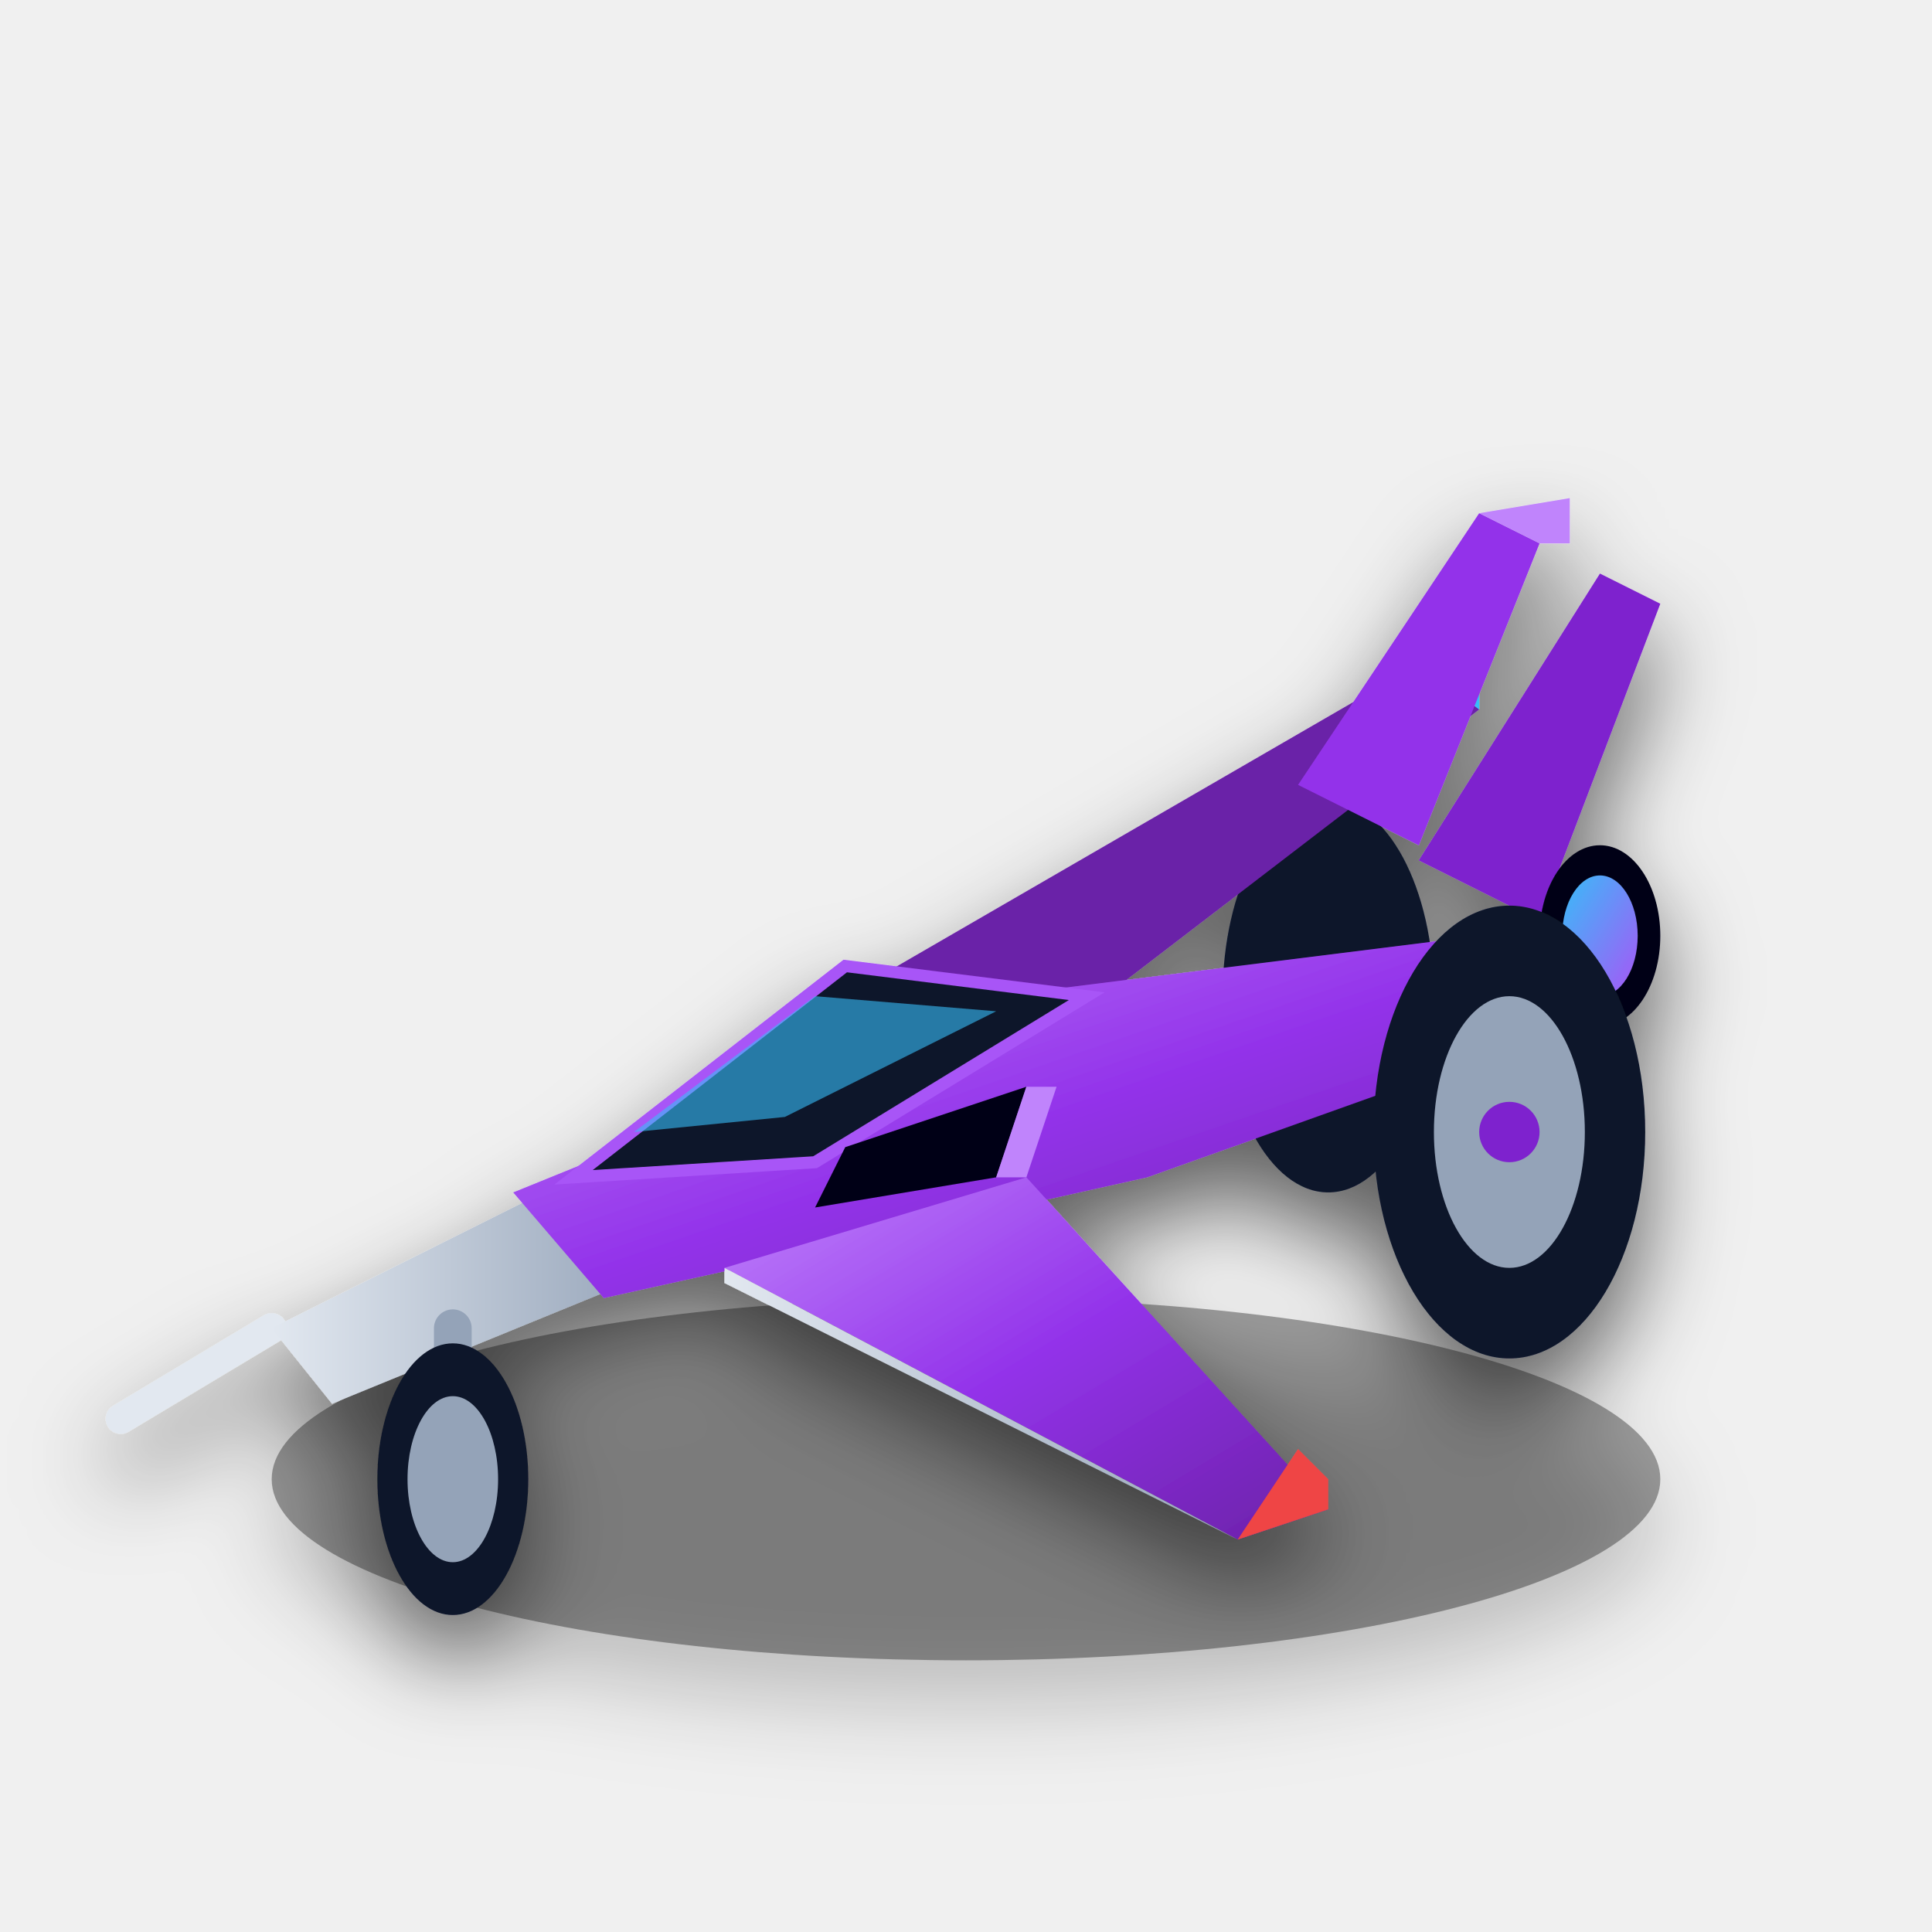
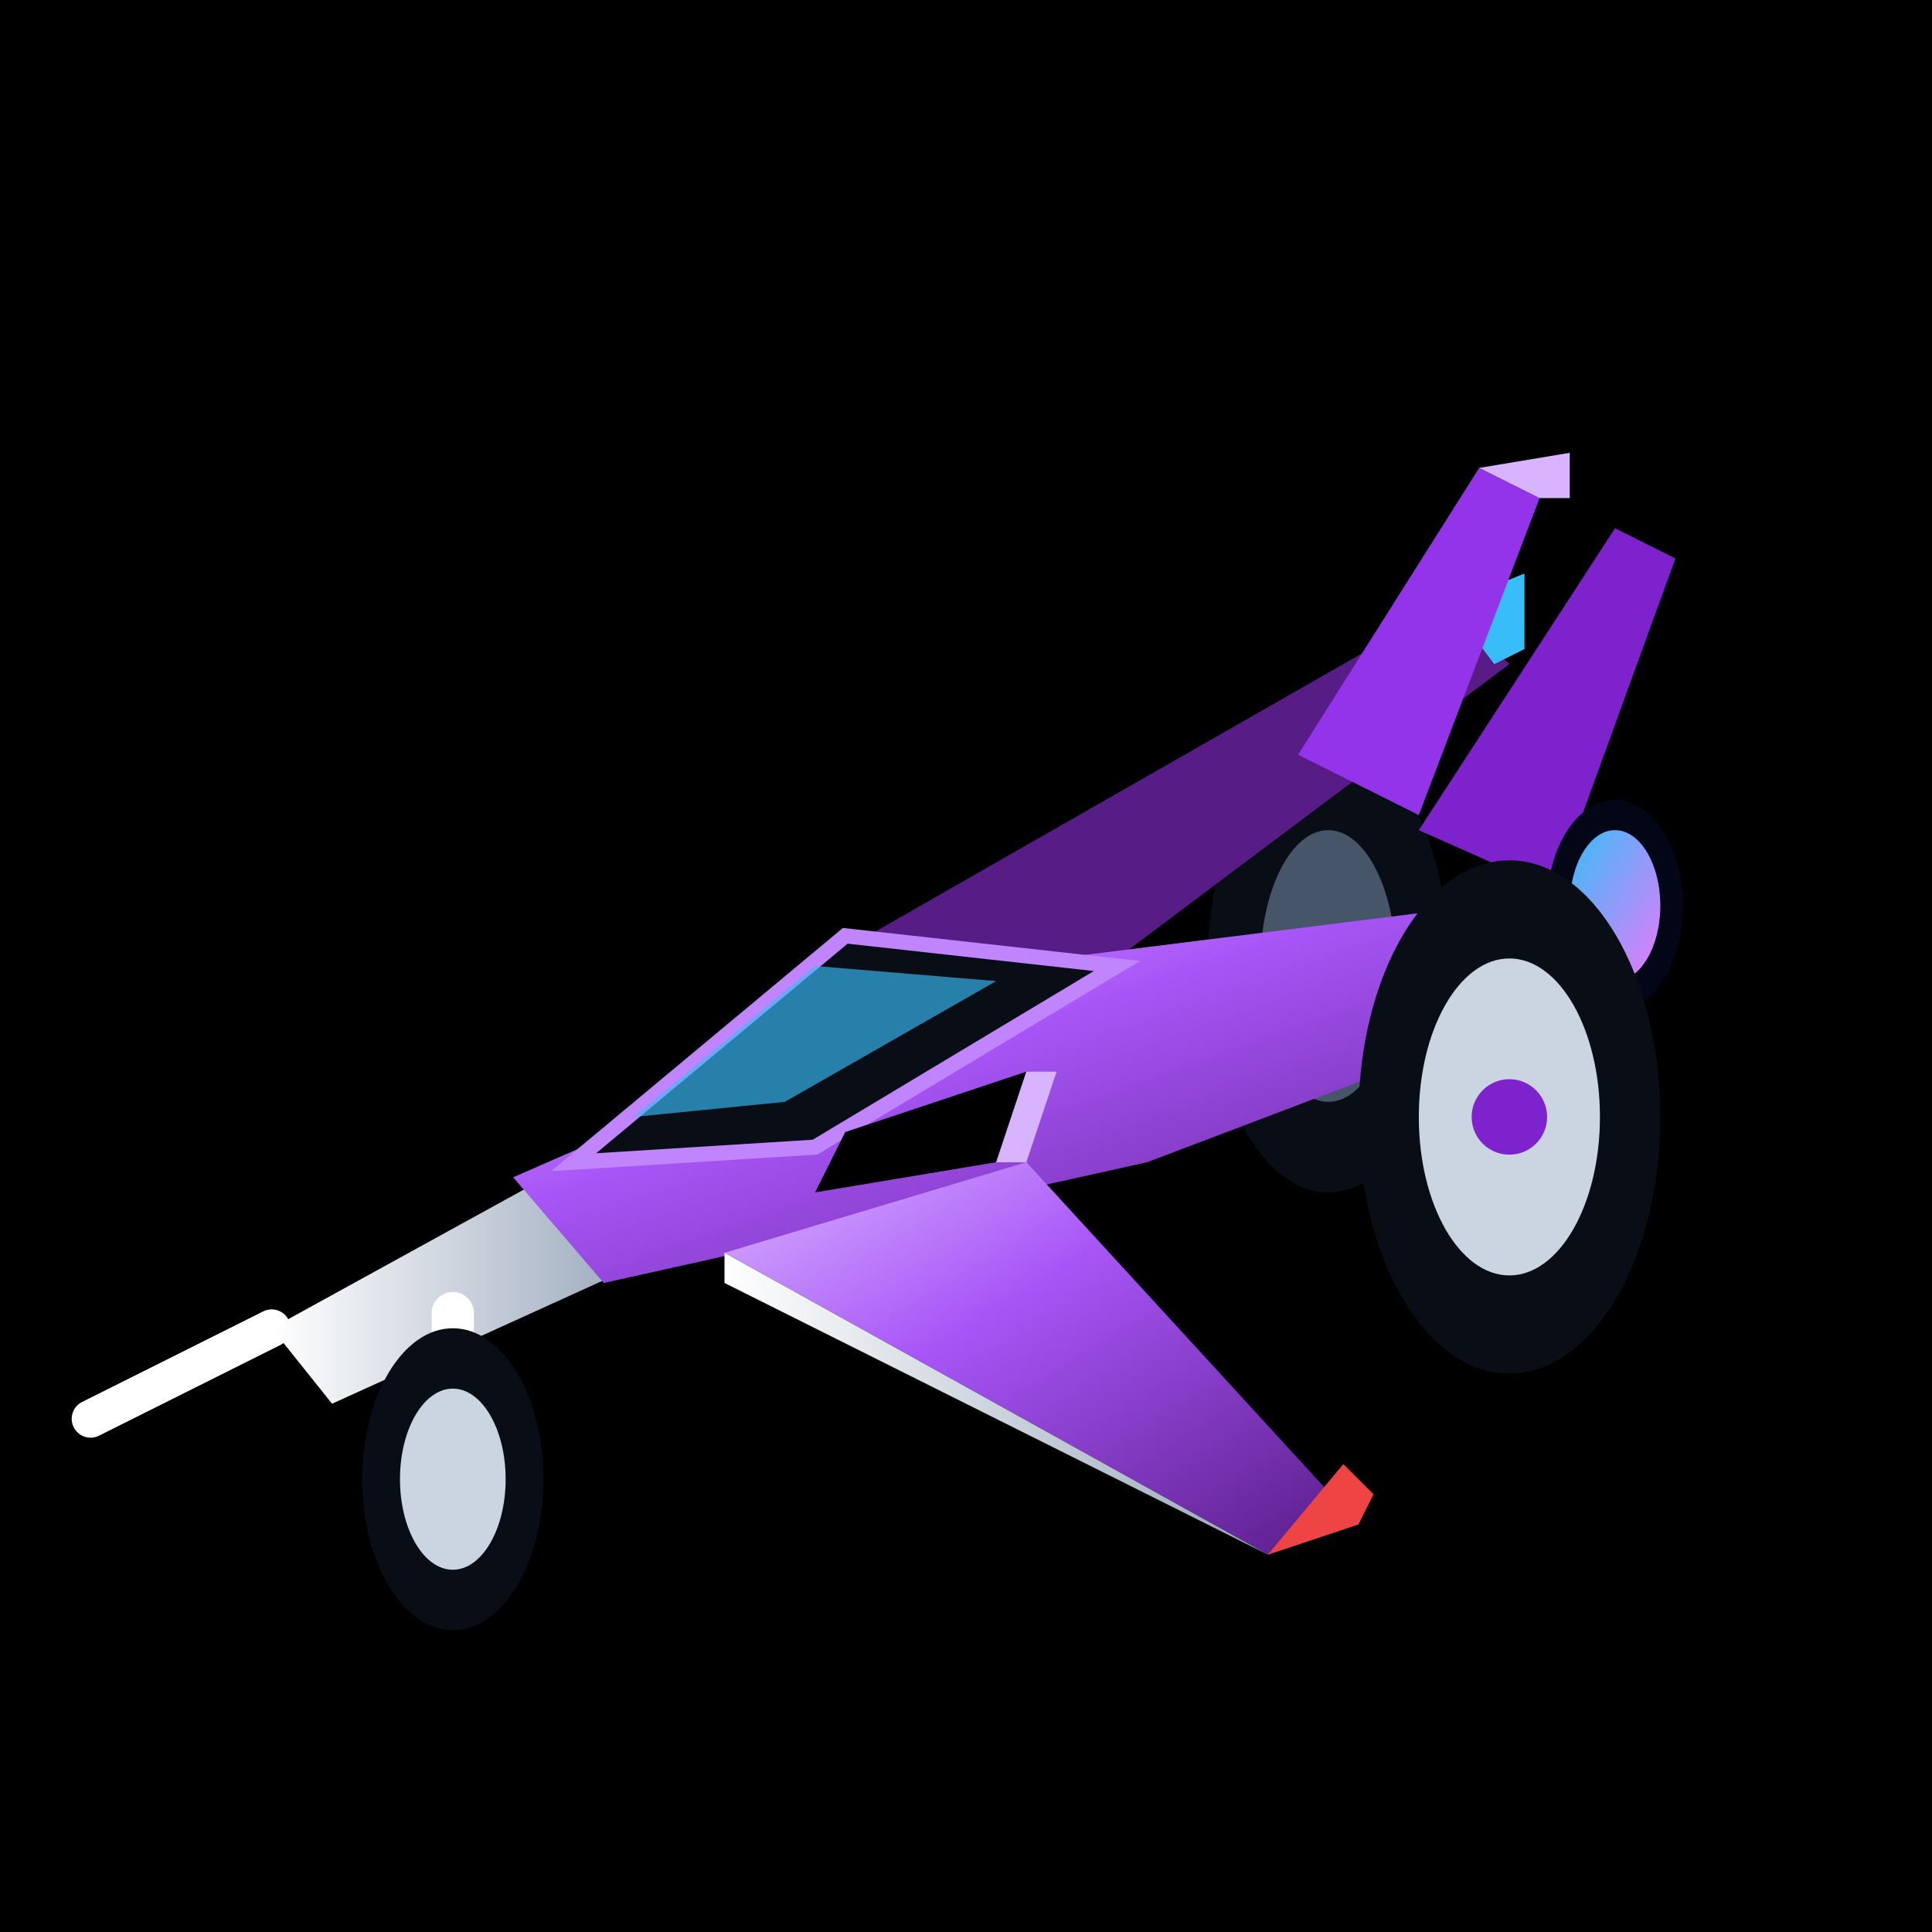
<svg xmlns="http://www.w3.org/2000/svg" viewBox="0 0 128 128" width="128" height="128">
+   <rect width="128" height="128" fill="#000000" />
  <defs>
    <linearGradient id="plane_body" x1="0%" y1="0%" x2="100%" y2="100%">
-       <stop offset="0%" stop-color="#c084fc" />
-       <stop offset="50%" stop-color="#9333ea" />
-       <stop offset="100%" stop-color="#6b21a8" />
+       <stop offset="0%" stop-color="#d8b4fe" />
+       <stop offset="40%" stop-color="#a855f7" />
+       <stop offset="100%" stop-color="#581c87" />
    </linearGradient>
    <linearGradient id="plane_metal" x1="0%" y1="0%" x2="100%" y2="0%">
-       <stop offset="0%" stop-color="#e2e8f0" />
+       <stop offset="0%" stop-color="#ffffff" />
      <stop offset="100%" stop-color="#94a3b8" />
    </linearGradient>
    <linearGradient id="plane_glow" x1="0%" y1="0%" x2="100%" y2="100%">
      <stop offset="0%" stop-color="#38bdf8" />
-       <stop offset="100%" stop-color="#a855f7" />
+       <stop offset="100%" stop-color="#e879f9" />
    </linearGradient>
-     <filter id="shadow_plane" x="-10%" y="-10%" width="130%" height="130%">
-       <feDropShadow dx="0" dy="3" stdDeviation="3" flood-color="#000000" flood-opacity="0.6" />
-     </filter>
  </defs>
-   <g filter="url(#shadow_plane)">
-     <ellipse cx="64" cy="98" rx="46" ry="12" fill="#000000" opacity="0.35" />
-     <ellipse cx="88" cy="66" rx="7" ry="13" fill="#0f172a" />
-     <polygon points="56,66 94,44 98,47 68,70" fill="#6b21a8" />
-     <polygon points="94,44 98,42 98,47" fill="#38bdf8" />
-     <polygon points="86,52 98,34 102,36 94,56" fill="#9333ea" />
-     <polygon points="98,34 104,33 104,36 102,36" fill="#c084fc" />
-     <polygon points="94,57 106,38 110,40 102,61" fill="#7e22ce" />
-     <ellipse cx="106" cy="62" rx="4" ry="6" fill="#020617" />
-     <ellipse cx="106" cy="62" rx="2.5" ry="4" fill="url(#plane_glow)" />
-     <line x1="8" y1="94" x2="18" y2="88" stroke="#e2e8f0" stroke-width="2" stroke-linecap="round" />
-     <polygon points="18,88 38,78 44,84 22,93" fill="url(#plane_metal)" />
-     <polygon points="34,79 66,66 98,62 104,68 76,78 40,86" fill="url(#plane_body)" />
-     <polygon points="38,78 56,64 72,66 54,77" fill="#0f172a" stroke="#a855f7" stroke-width="0.8" />
-     <polygon points="42,75 54,66 66,67 52,74" fill="#38bdf8" opacity="0.6" />
-     <polygon points="48,84 82,102 88,100 68,78" fill="url(#plane_body)" />
-     <polygon points="48,84 82,102 84,103 48,85" fill="url(#plane_metal)" />
-     <polygon points="82,102 86,96 88,98 88,100" fill="#ef4444" />
-     <polygon points="56,76 68,72 66,78 54,80" fill="#020617" />
-     <polygon points="68,72 70,72 68,78 66,78" fill="#c084fc" />
-     <line x1="30" y1="88" x2="30" y2="96" stroke="#94a3b8" stroke-width="2.5" stroke-linecap="round" />
-     <ellipse cx="30" cy="98" rx="5" ry="9" fill="#0f172a" />
-     <ellipse cx="30" cy="98" rx="3" ry="5.5" fill="#94a3b8" />
-     <ellipse cx="100" cy="75" rx="9" ry="15" fill="#0f172a" />
-     <ellipse cx="100" cy="75" rx="5" ry="9" fill="#94a3b8" />
-     <circle cx="100" cy="75" r="2" fill="#7e22ce" />
-   </g>
+   <ellipse cx="88" cy="64" rx="8" ry="15" fill="#090d16" />
+   <ellipse cx="88" cy="64" rx="4.5" ry="9" fill="#475569" />
+   <polygon points="54,64 96,40 100,44 68,68" fill="#581c87" />
+   <polygon points="96,40 101,38 101,43 99,44" fill="#38bdf8" />
+   <polygon points="86,50 98,31 102,33 94,54" fill="#9333ea" />
+   <polygon points="98,31 104,30 104,33 102,33" fill="#d8b4fe" />
+   <polygon points="94,55 107,35 111,37 103,59" fill="#7e22ce" />
+   <ellipse cx="107" cy="60" rx="4.5" ry="7" fill="#020617" />
+   <ellipse cx="107" cy="60" rx="3" ry="5" fill="url(#plane_glow)" />
+   <line x1="6" y1="94" x2="18" y2="88" stroke="#ffffff" stroke-width="2.5" stroke-linecap="round" />
+   <polygon points="18,88 38,77 44,83 22,93" fill="url(#plane_metal)" />
+   <polygon points="34,78 66,64 98,60 105,66 76,77 40,85" fill="url(#plane_body)" />
+   <polygon points="38,77 56,62 74,64 54,76" fill="#090d16" stroke="#c084fc" stroke-width="1" />
+   <polygon points="42,74 54,64 66,65 52,73" fill="#38bdf8" opacity="0.65" />
+   <polygon points="48,83 84,103 90,101 68,77" fill="url(#plane_body)" />
+   <polygon points="48,83 84,103 86,104 48,85" fill="url(#plane_metal)" />
+   <polygon points="84,103 89,97 91,99 90,101" fill="#ef4444" />
+   <polygon points="56,75 68,71 66,77 54,79" fill="#000000" />
+   <polygon points="68,71 70,71 68,77 66,77" fill="#d8b4fe" />
+   <line x1="30" y1="87" x2="30" y2="96" stroke="#ffffff" stroke-width="2.8" stroke-linecap="round" />
+   <ellipse cx="30" cy="98" rx="6" ry="10" fill="#090d16" />
+   <ellipse cx="30" cy="98" rx="3.5" ry="6" fill="#cbd5e1" />
+   <ellipse cx="100" cy="74" rx="10" ry="17" fill="#090d16" />
+   <ellipse cx="100" cy="74" rx="6" ry="10.5" fill="#cbd5e1" />
+   <circle cx="100" cy="74" r="2.5" fill="#7e22ce" />
</svg>
